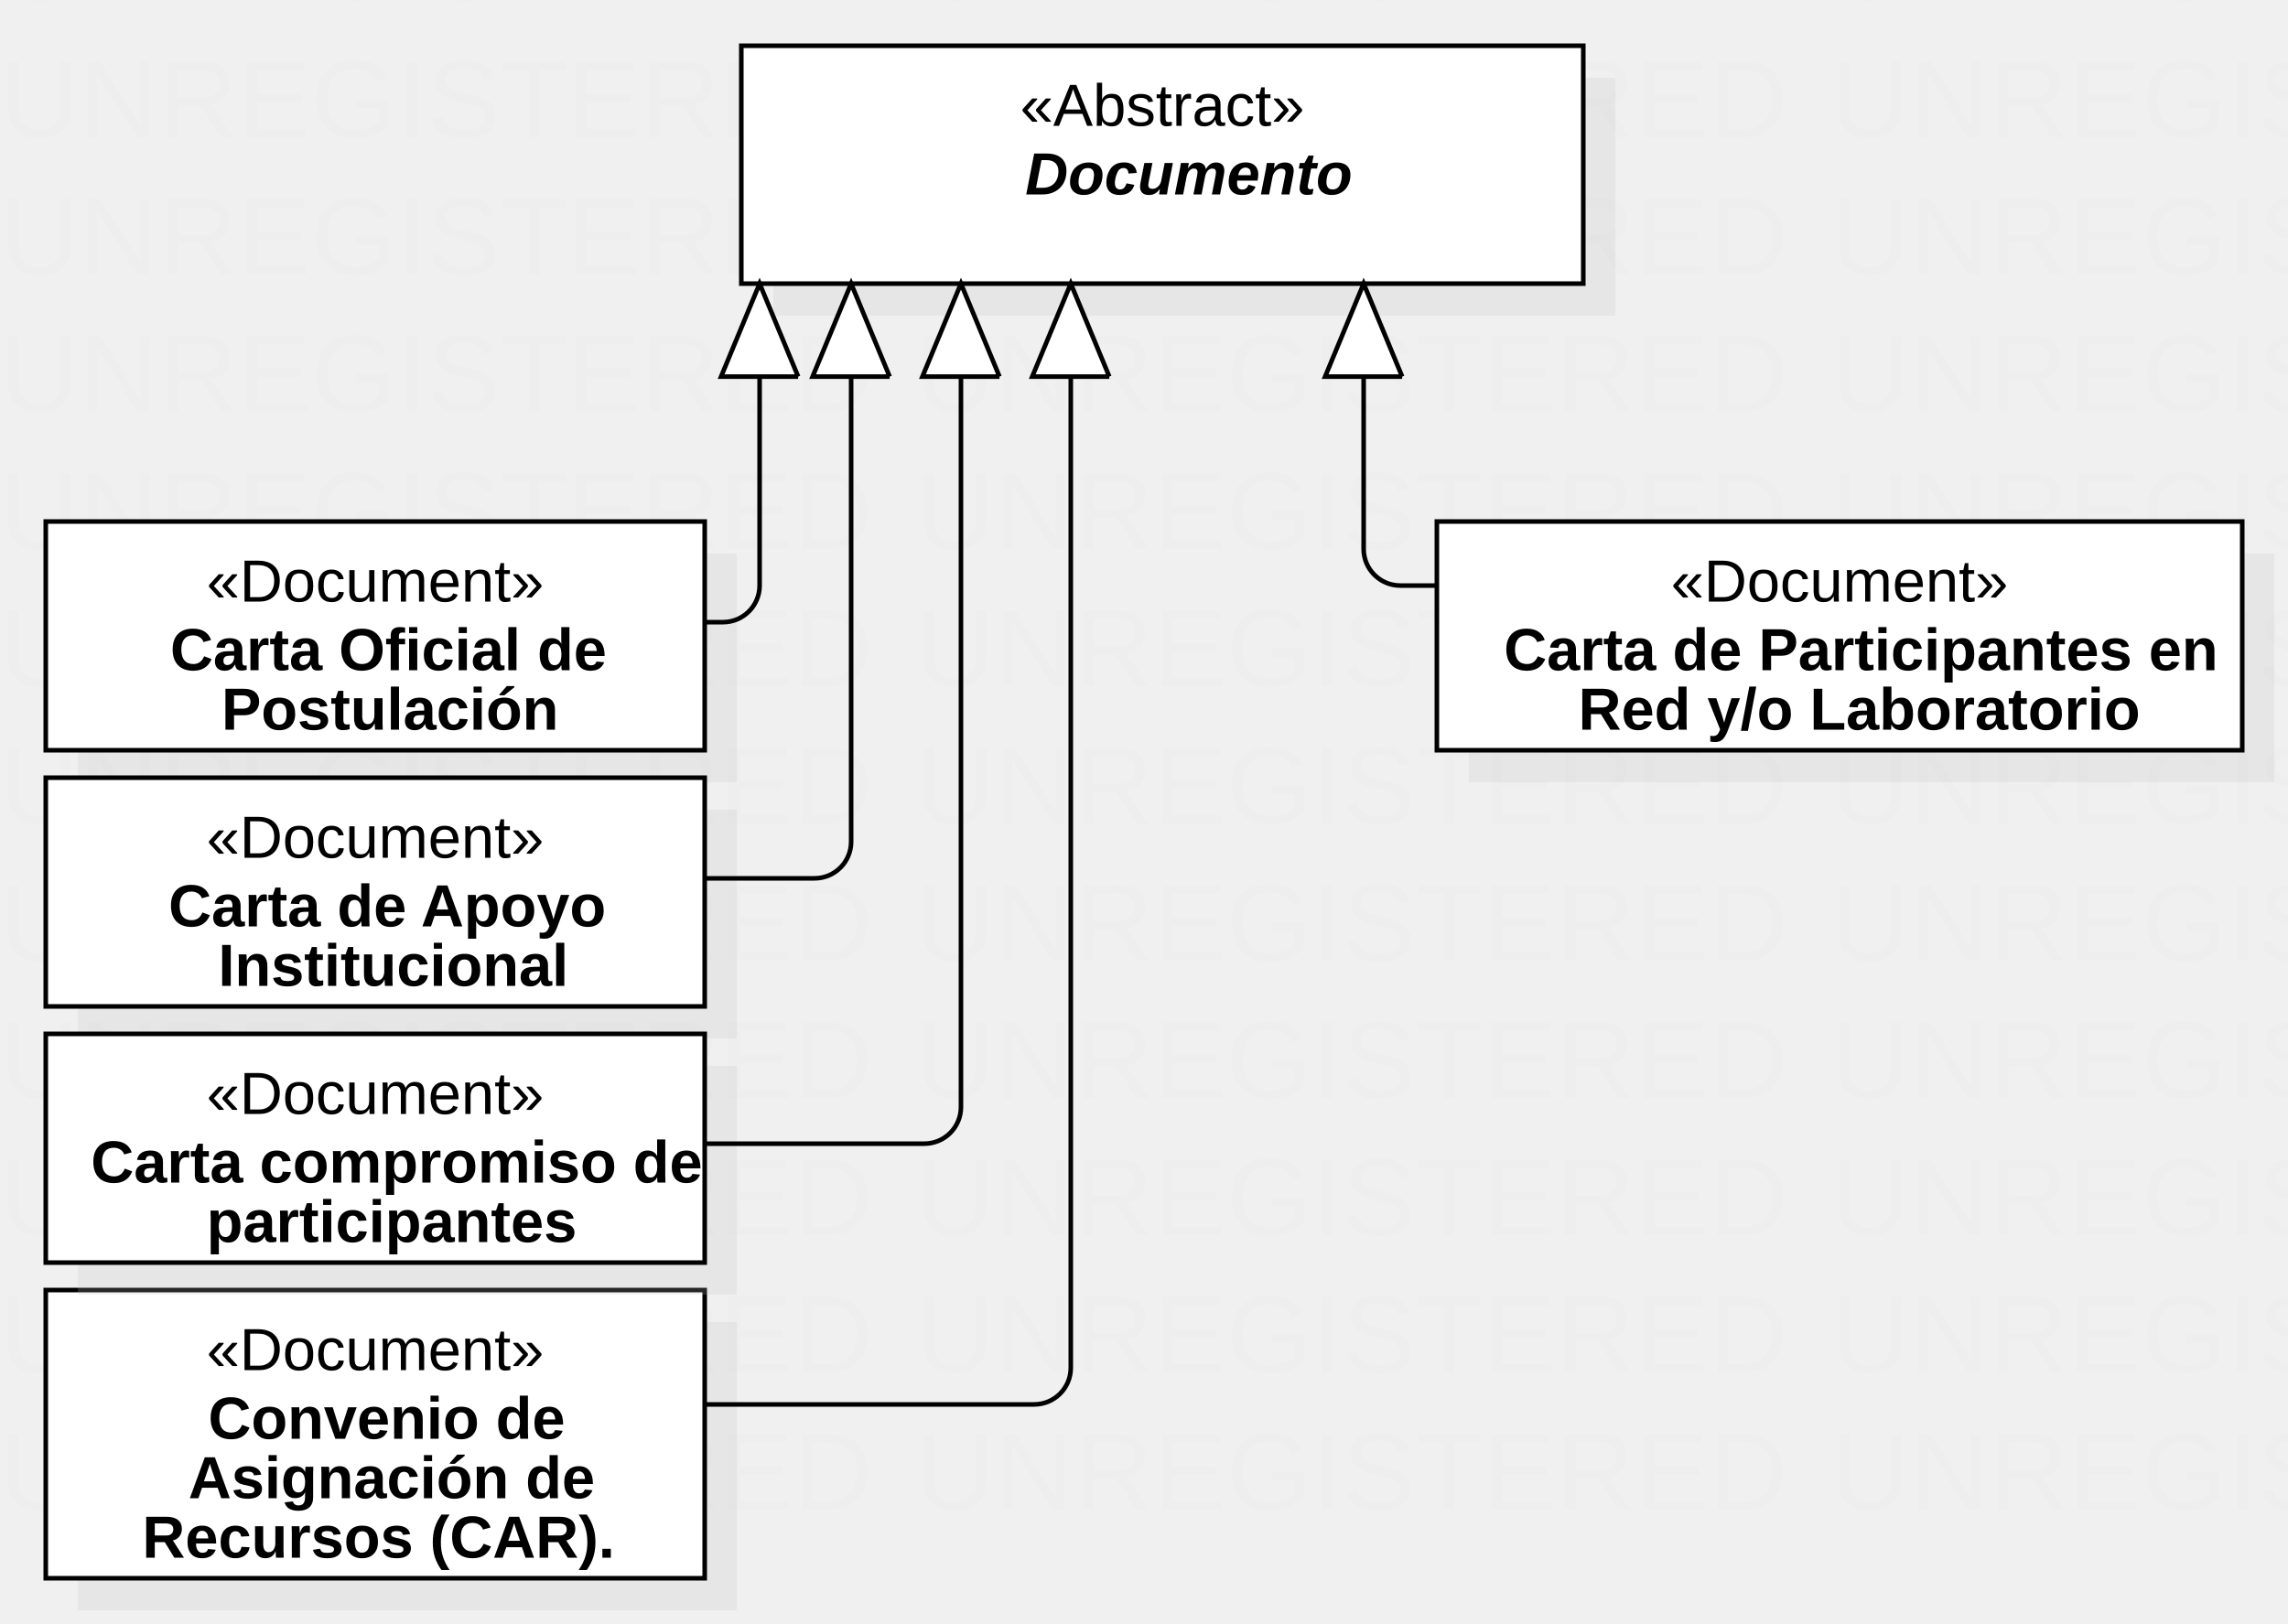
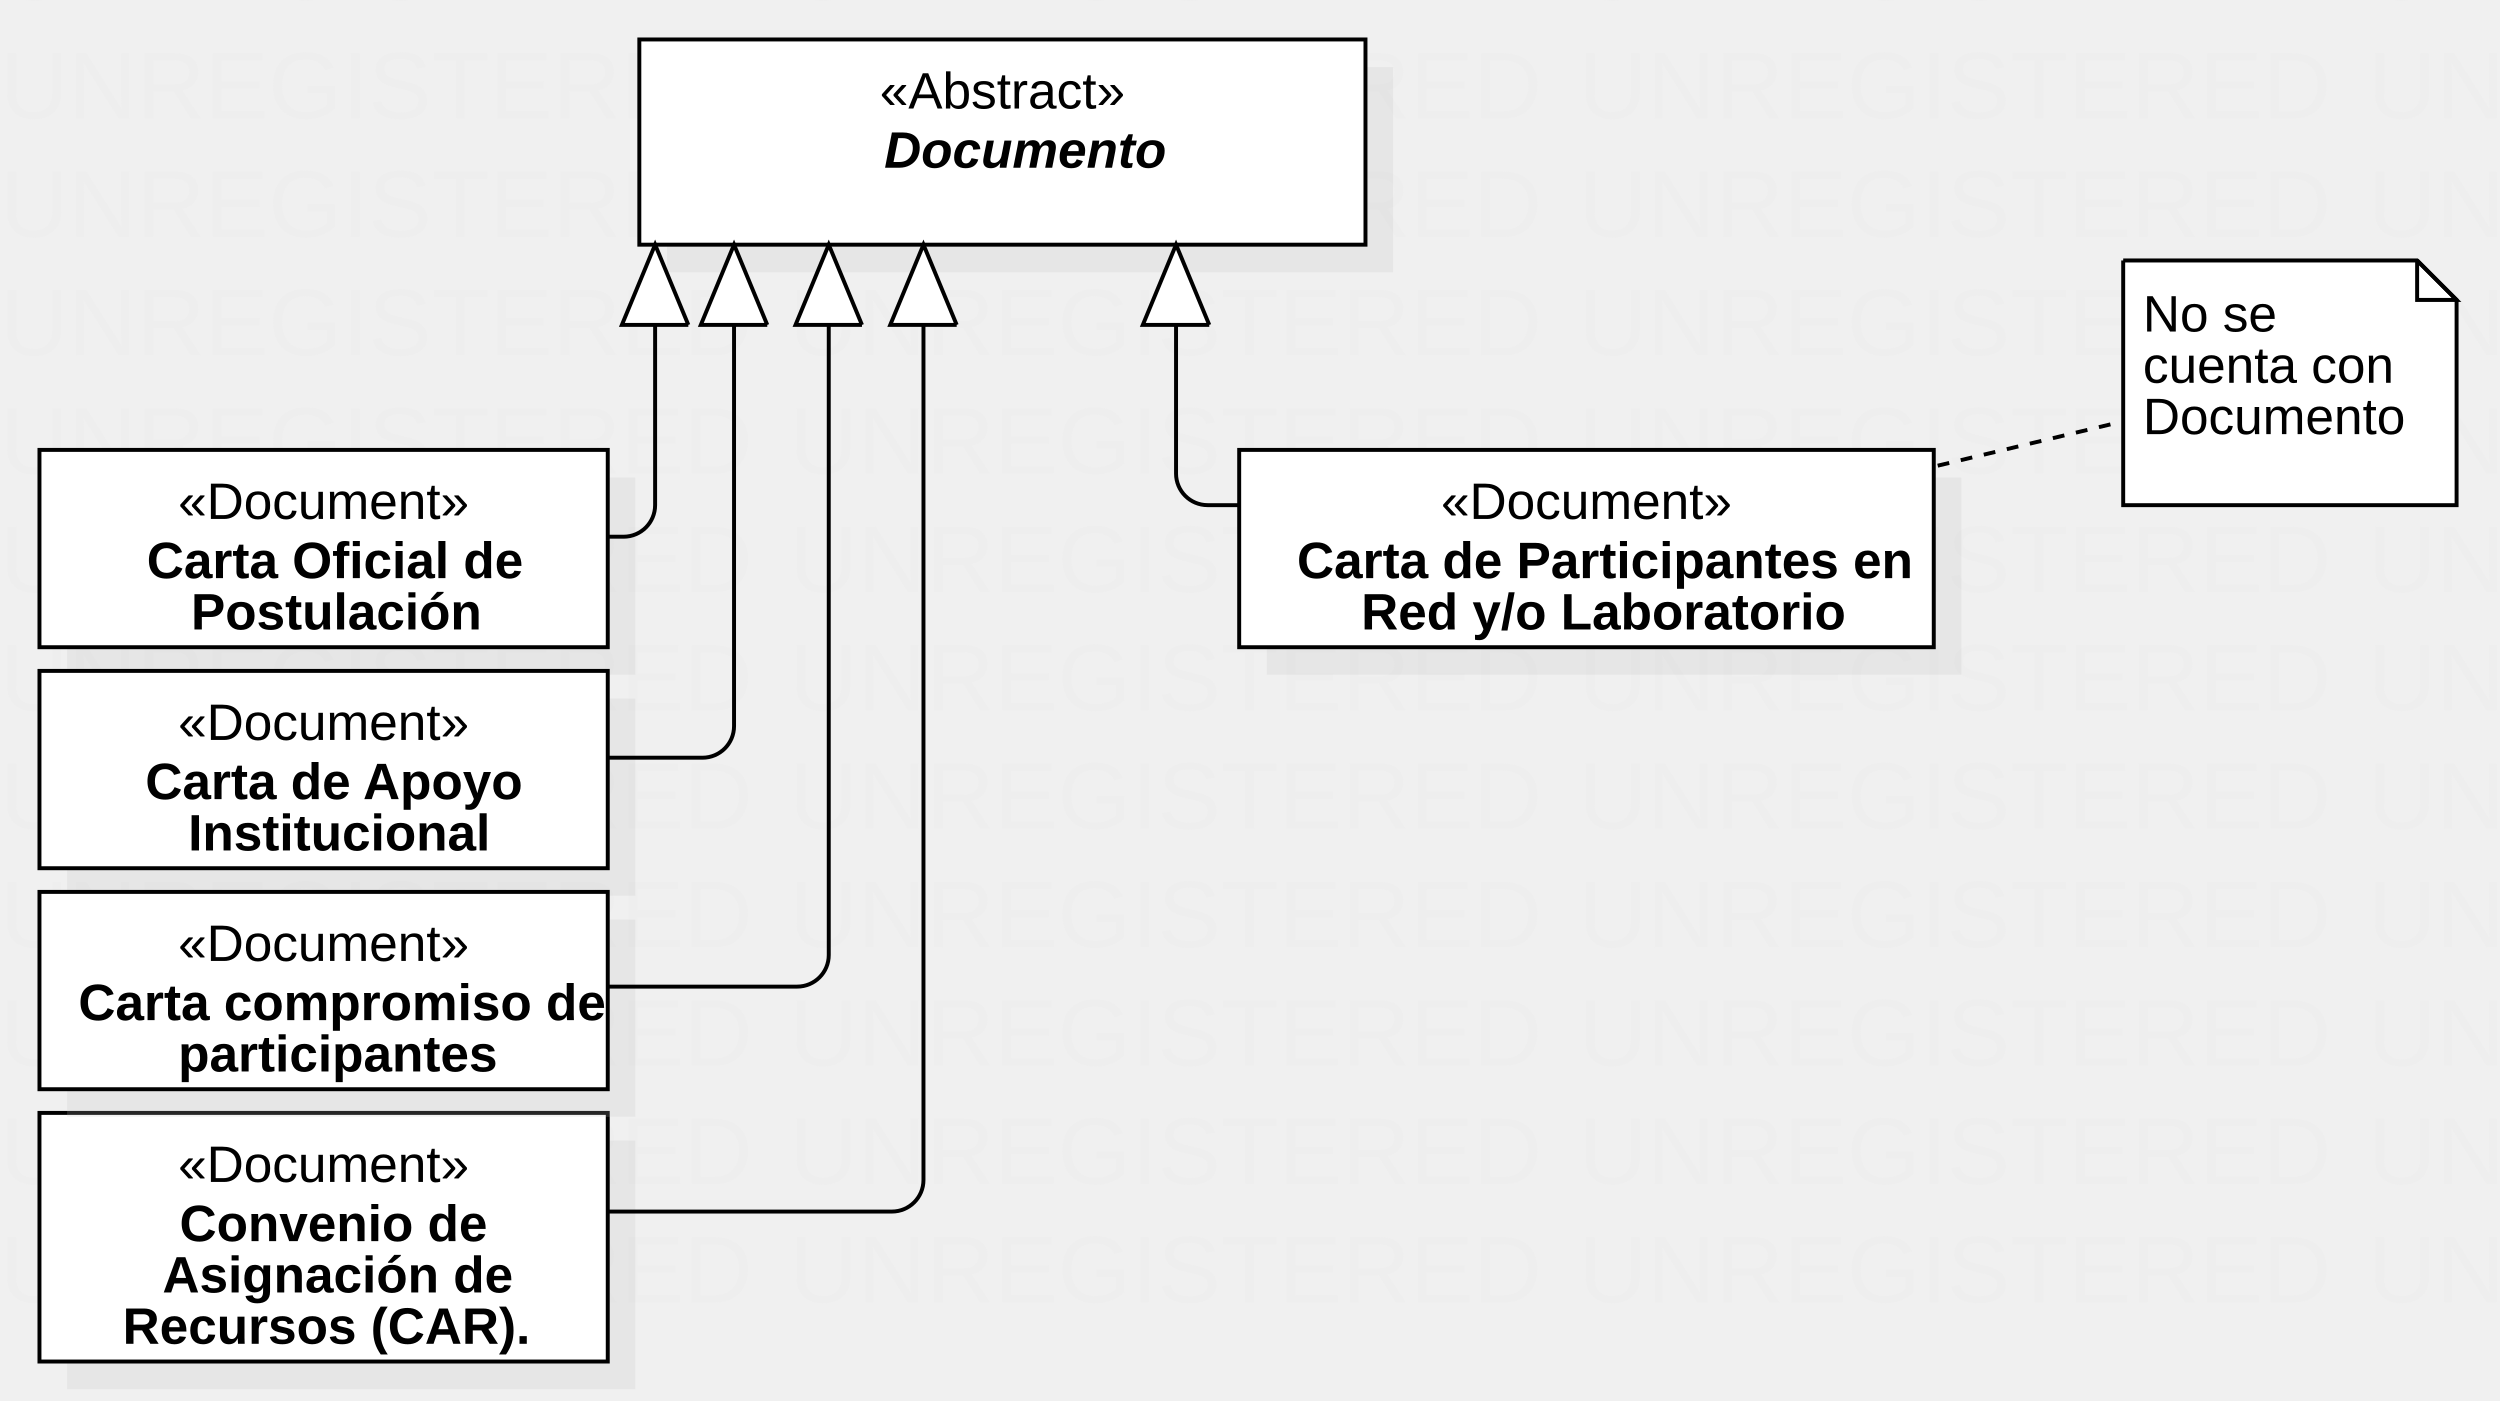
- <svg xmlns="http://www.w3.org/2000/svg" version="1.1" width="500" height="355">
+ <svg xmlns="http://www.w3.org/2000/svg" version="1.1" width="633.479" height="355">
  <defs />
  <g>
    <text fill="#eeeeee" stroke="none" font-family="Arial" font-size="24px" font-style="normal" font-weight="normal" text-decoration="none" x="0" y="0">UNREGISTERED</text>
    <text fill="#eeeeee" stroke="none" font-family="Arial" font-size="24px" font-style="normal" font-weight="normal" text-decoration="none" x="0" y="30">UNREGISTERED</text>
    <text fill="#eeeeee" stroke="none" font-family="Arial" font-size="24px" font-style="normal" font-weight="normal" text-decoration="none" x="0" y="60">UNREGISTERED</text>
    <text fill="#eeeeee" stroke="none" font-family="Arial" font-size="24px" font-style="normal" font-weight="normal" text-decoration="none" x="0" y="90">UNREGISTERED</text>
    <text fill="#eeeeee" stroke="none" font-family="Arial" font-size="24px" font-style="normal" font-weight="normal" text-decoration="none" x="0" y="120">UNREGISTERED</text>
    <text fill="#eeeeee" stroke="none" font-family="Arial" font-size="24px" font-style="normal" font-weight="normal" text-decoration="none" x="0" y="150">UNREGISTERED</text>
    <text fill="#eeeeee" stroke="none" font-family="Arial" font-size="24px" font-style="normal" font-weight="normal" text-decoration="none" x="0" y="180">UNREGISTERED</text>
    <text fill="#eeeeee" stroke="none" font-family="Arial" font-size="24px" font-style="normal" font-weight="normal" text-decoration="none" x="0" y="210">UNREGISTERED</text>
    <text fill="#eeeeee" stroke="none" font-family="Arial" font-size="24px" font-style="normal" font-weight="normal" text-decoration="none" x="0" y="240">UNREGISTERED</text>
    <text fill="#eeeeee" stroke="none" font-family="Arial" font-size="24px" font-style="normal" font-weight="normal" text-decoration="none" x="0" y="270">UNREGISTERED</text>
    <text fill="#eeeeee" stroke="none" font-family="Arial" font-size="24px" font-style="normal" font-weight="normal" text-decoration="none" x="0" y="300">UNREGISTERED</text>
    <text fill="#eeeeee" stroke="none" font-family="Arial" font-size="24px" font-style="normal" font-weight="normal" text-decoration="none" x="0" y="330">UNREGISTERED</text>
    <text fill="#eeeeee" stroke="none" font-family="Arial" font-size="24px" font-style="normal" font-weight="normal" text-decoration="none" x="200" y="0">UNREGISTERED</text>
    <text fill="#eeeeee" stroke="none" font-family="Arial" font-size="24px" font-style="normal" font-weight="normal" text-decoration="none" x="200" y="30">UNREGISTERED</text>
    <text fill="#eeeeee" stroke="none" font-family="Arial" font-size="24px" font-style="normal" font-weight="normal" text-decoration="none" x="200" y="60">UNREGISTERED</text>
    <text fill="#eeeeee" stroke="none" font-family="Arial" font-size="24px" font-style="normal" font-weight="normal" text-decoration="none" x="200" y="90">UNREGISTERED</text>
    <text fill="#eeeeee" stroke="none" font-family="Arial" font-size="24px" font-style="normal" font-weight="normal" text-decoration="none" x="200" y="120">UNREGISTERED</text>
    <text fill="#eeeeee" stroke="none" font-family="Arial" font-size="24px" font-style="normal" font-weight="normal" text-decoration="none" x="200" y="150">UNREGISTERED</text>
    <text fill="#eeeeee" stroke="none" font-family="Arial" font-size="24px" font-style="normal" font-weight="normal" text-decoration="none" x="200" y="180">UNREGISTERED</text>
    <text fill="#eeeeee" stroke="none" font-family="Arial" font-size="24px" font-style="normal" font-weight="normal" text-decoration="none" x="200" y="210">UNREGISTERED</text>
    <text fill="#eeeeee" stroke="none" font-family="Arial" font-size="24px" font-style="normal" font-weight="normal" text-decoration="none" x="200" y="240">UNREGISTERED</text>
    <text fill="#eeeeee" stroke="none" font-family="Arial" font-size="24px" font-style="normal" font-weight="normal" text-decoration="none" x="200" y="270">UNREGISTERED</text>
    <text fill="#eeeeee" stroke="none" font-family="Arial" font-size="24px" font-style="normal" font-weight="normal" text-decoration="none" x="200" y="300">UNREGISTERED</text>
    <text fill="#eeeeee" stroke="none" font-family="Arial" font-size="24px" font-style="normal" font-weight="normal" text-decoration="none" x="200" y="330">UNREGISTERED</text>
    <text fill="#eeeeee" stroke="none" font-family="Arial" font-size="24px" font-style="normal" font-weight="normal" text-decoration="none" x="400" y="0">UNREGISTERED</text>
    <text fill="#eeeeee" stroke="none" font-family="Arial" font-size="24px" font-style="normal" font-weight="normal" text-decoration="none" x="400" y="30">UNREGISTERED</text>
    <text fill="#eeeeee" stroke="none" font-family="Arial" font-size="24px" font-style="normal" font-weight="normal" text-decoration="none" x="400" y="60">UNREGISTERED</text>
    <text fill="#eeeeee" stroke="none" font-family="Arial" font-size="24px" font-style="normal" font-weight="normal" text-decoration="none" x="400" y="90">UNREGISTERED</text>
    <text fill="#eeeeee" stroke="none" font-family="Arial" font-size="24px" font-style="normal" font-weight="normal" text-decoration="none" x="400" y="120">UNREGISTERED</text>
    <text fill="#eeeeee" stroke="none" font-family="Arial" font-size="24px" font-style="normal" font-weight="normal" text-decoration="none" x="400" y="150">UNREGISTERED</text>
    <text fill="#eeeeee" stroke="none" font-family="Arial" font-size="24px" font-style="normal" font-weight="normal" text-decoration="none" x="400" y="180">UNREGISTERED</text>
    <text fill="#eeeeee" stroke="none" font-family="Arial" font-size="24px" font-style="normal" font-weight="normal" text-decoration="none" x="400" y="210">UNREGISTERED</text>
    <text fill="#eeeeee" stroke="none" font-family="Arial" font-size="24px" font-style="normal" font-weight="normal" text-decoration="none" x="400" y="240">UNREGISTERED</text>
    <text fill="#eeeeee" stroke="none" font-family="Arial" font-size="24px" font-style="normal" font-weight="normal" text-decoration="none" x="400" y="270">UNREGISTERED</text>
    <text fill="#eeeeee" stroke="none" font-family="Arial" font-size="24px" font-style="normal" font-weight="normal" text-decoration="none" x="400" y="300">UNREGISTERED</text>
    <text fill="#eeeeee" stroke="none" font-family="Arial" font-size="24px" font-style="normal" font-weight="normal" text-decoration="none" x="400" y="330">UNREGISTERED</text>
+     <text fill="#eeeeee" stroke="none" font-family="Arial" font-size="24px" font-style="normal" font-weight="normal" text-decoration="none" x="600" y="0">UNREGISTERED</text>
+     <text fill="#eeeeee" stroke="none" font-family="Arial" font-size="24px" font-style="normal" font-weight="normal" text-decoration="none" x="600" y="30">UNREGISTERED</text>
+     <text fill="#eeeeee" stroke="none" font-family="Arial" font-size="24px" font-style="normal" font-weight="normal" text-decoration="none" x="600" y="60">UNREGISTERED</text>
+     <text fill="#eeeeee" stroke="none" font-family="Arial" font-size="24px" font-style="normal" font-weight="normal" text-decoration="none" x="600" y="90">UNREGISTERED</text>
+     <text fill="#eeeeee" stroke="none" font-family="Arial" font-size="24px" font-style="normal" font-weight="normal" text-decoration="none" x="600" y="120">UNREGISTERED</text>
+     <text fill="#eeeeee" stroke="none" font-family="Arial" font-size="24px" font-style="normal" font-weight="normal" text-decoration="none" x="600" y="150">UNREGISTERED</text>
+     <text fill="#eeeeee" stroke="none" font-family="Arial" font-size="24px" font-style="normal" font-weight="normal" text-decoration="none" x="600" y="180">UNREGISTERED</text>
+     <text fill="#eeeeee" stroke="none" font-family="Arial" font-size="24px" font-style="normal" font-weight="normal" text-decoration="none" x="600" y="210">UNREGISTERED</text>
+     <text fill="#eeeeee" stroke="none" font-family="Arial" font-size="24px" font-style="normal" font-weight="normal" text-decoration="none" x="600" y="240">UNREGISTERED</text>
+     <text fill="#eeeeee" stroke="none" font-family="Arial" font-size="24px" font-style="normal" font-weight="normal" text-decoration="none" x="600" y="270">UNREGISTERED</text>
+     <text fill="#eeeeee" stroke="none" font-family="Arial" font-size="24px" font-style="normal" font-weight="normal" text-decoration="none" x="600" y="300">UNREGISTERED</text>
+     <text fill="#eeeeee" stroke="none" font-family="Arial" font-size="24px" font-style="normal" font-weight="normal" text-decoration="none" x="600" y="330">UNREGISTERED</text>
    <g transform="translate(-46,-86) scale(1,1)">
      <rect fill="#C0C0C0" stroke="none" x="215" y="103" width="184" height="52" opacity="0.2" />
    </g>
    <g transform="translate(-46,-86) scale(1,1)">
      <rect fill="#ffffff" stroke="none" x="208" y="96" width="184" height="52" />
    </g>
    <g transform="translate(-46,-86) scale(1,1)">
      <path fill="none" stroke="#000000" d="M 208 96 L 392 96 L 392 148 L 208 148 L 208 96 Z Z" stroke-miterlimit="10" />
    </g>
    <g transform="translate(-46,-86) scale(1,1)">
      <g>
        <path fill="none" stroke="none" />
        <text fill="#000000" stroke="none" font-family="Arial" font-size="13px" font-style="normal" font-weight="normal" text-decoration="none" x="268.928" y="113.5">«Abstract»</text>
      </g>
    </g>
    <g transform="translate(-46,-86) scale(1,1)">
      <g>
        <path fill="none" stroke="none" />
        <text fill="#000000" stroke="none" font-family="Arial" font-size="13px" font-style="italic" font-weight="bold" text-decoration="none" x="270.036" y="128.5">Documento</text>
      </g>
    </g>
    <g transform="translate(-46,-86) scale(1,1)">
      <rect fill="#C0C0C0" stroke="none" x="367" y="207" width="176" height="50" opacity="0.2" />
    </g>
    <g transform="translate(-46,-86) scale(1,1)">
      <rect fill="#ffffff" stroke="none" x="360" y="200" width="176" height="50" />
    </g>
    <g transform="translate(-46,-86) scale(1,1)">
      <path fill="none" stroke="#000000" d="M 360 200 L 536 200 L 536 250 L 360 250 L 360 200 Z Z" stroke-miterlimit="10" />
    </g>
    <g transform="translate(-46,-86) scale(1,1)">
      <g>
        <path fill="none" stroke="none" />
        <text fill="#000000" stroke="none" font-family="Arial" font-size="13px" font-style="normal" font-weight="normal" text-decoration="none" x="411.146" y="217.5">«Document»</text>
      </g>
    </g>
    <g transform="translate(-46,-86) scale(1,1)">
      <g>
        <path fill="none" stroke="none" />
        <text fill="#000000" stroke="none" font-family="Arial" font-size="13px" font-style="normal" font-weight="bold" text-decoration="none" x="374.653" y="232.5">Carta de Participantes en</text>
        <text fill="#000000" stroke="none" font-family="Arial" font-size="13px" font-style="normal" font-weight="bold" text-decoration="none" x="390.909" y="245.5">Red y/o Laboratorio</text>
      </g>
    </g>
    <g transform="translate(-46,-86) scale(1,1)">
      <path fill="none" stroke="#000000" d="M 360 214 L 352 214 M 352 214 A 8 8 0 0 1 344 206 L 344 148" stroke-miterlimit="10" />
    </g>
    <g transform="translate(-46,-86) scale(1,1)">
      <path fill="#FFFFFF" stroke="none" d="M 352.419 168.325 L 344 148 L 335.581 168.325" />
    </g>
    <g transform="translate(-46,-86) scale(1,1)">
      <path fill="none" stroke="#000000" d="M 352.419 168.325 L 344 148 L 335.581 168.325 L 352.419 168.325" stroke-miterlimit="10" />
    </g>
    <g transform="translate(-46,-86) scale(1,1)">
      <rect fill="#C0C0C0" stroke="none" x="63" y="207" width="144" height="50" opacity="0.2" />
    </g>
    <g transform="translate(-46,-86) scale(1,1)">
      <rect fill="#ffffff" stroke="none" x="56" y="200" width="144" height="50" />
    </g>
    <g transform="translate(-46,-86) scale(1,1)">
      <path fill="none" stroke="#000000" d="M 56 200 L 200 200 L 200 250 L 56 250 L 56 200 Z Z" stroke-miterlimit="10" />
    </g>
    <g transform="translate(-46,-86) scale(1,1)">
      <g>
        <path fill="none" stroke="none" />
        <text fill="#000000" stroke="none" font-family="Arial" font-size="13px" font-style="normal" font-weight="normal" text-decoration="none" x="91.146" y="217.5">«Document»</text>
      </g>
    </g>
    <g transform="translate(-46,-86) scale(1,1)">
      <g>
        <path fill="none" stroke="none" />
        <text fill="#000000" stroke="none" font-family="Arial" font-size="13px" font-style="normal" font-weight="bold" text-decoration="none" x="83.205" y="232.5">Carta Oficial de</text>
        <text fill="#000000" stroke="none" font-family="Arial" font-size="13px" font-style="normal" font-weight="bold" text-decoration="none" x="94.396" y="245.5">Postulación</text>
      </g>
    </g>
    <g transform="translate(-46,-86) scale(1,1)">
      <rect fill="#C0C0C0" stroke="none" x="63" y="263" width="144" height="50" opacity="0.2" />
    </g>
    <g transform="translate(-46,-86) scale(1,1)">
      <rect fill="#ffffff" stroke="none" x="56" y="256" width="144" height="50" />
    </g>
    <g transform="translate(-46,-86) scale(1,1)">
      <path fill="none" stroke="#000000" d="M 56 256 L 200 256 L 200 306 L 56 306 L 56 256 Z Z" stroke-miterlimit="10" />
    </g>
    <g transform="translate(-46,-86) scale(1,1)">
      <g>
        <path fill="none" stroke="none" />
        <text fill="#000000" stroke="none" font-family="Arial" font-size="13px" font-style="normal" font-weight="normal" text-decoration="none" x="91.146" y="273.5">«Document»</text>
      </g>
    </g>
    <g transform="translate(-46,-86) scale(1,1)">
      <g>
        <path fill="none" stroke="none" />
        <text fill="#000000" stroke="none" font-family="Arial" font-size="13px" font-style="normal" font-weight="bold" text-decoration="none" x="82.833" y="288.5">Carta de Apoyo</text>
        <text fill="#000000" stroke="none" font-family="Arial" font-size="13px" font-style="normal" font-weight="bold" text-decoration="none" x="93.675" y="301.5">Institucional</text>
      </g>
    </g>
    <g transform="translate(-46,-86) scale(1,1)">
      <path fill="none" stroke="#000000" d="M 200 222 L 204 222 M 204 222 A 8 8 0 0 0 212 214 L 212 148" stroke-miterlimit="10" />
    </g>
    <g transform="translate(-46,-86) scale(1,1)">
      <path fill="#FFFFFF" stroke="none" d="M 220.419 168.325 L 212 148 L 203.581 168.325" />
    </g>
    <g transform="translate(-46,-86) scale(1,1)">
      <path fill="none" stroke="#000000" d="M 220.419 168.325 L 212 148 L 203.581 168.325 L 220.419 168.325" stroke-miterlimit="10" />
    </g>
    <g transform="translate(-46,-86) scale(1,1)">
      <path fill="none" stroke="#000000" d="M 200 278 L 224 278 M 224 278 A 8 8 0 0 0 232 270 L 232 148" stroke-miterlimit="10" />
    </g>
    <g transform="translate(-46,-86) scale(1,1)">
      <path fill="#FFFFFF" stroke="none" d="M 240.419 168.325 L 232 148 L 223.581 168.325" />
    </g>
    <g transform="translate(-46,-86) scale(1,1)">
      <path fill="none" stroke="#000000" d="M 240.419 168.325 L 232 148 L 223.581 168.325 L 240.419 168.325" stroke-miterlimit="10" />
    </g>
    <g transform="translate(-46,-86) scale(1,1)">
      <rect fill="#C0C0C0" stroke="none" x="63" y="375" width="144" height="63" opacity="0.2" />
    </g>
    <g transform="translate(-46,-86) scale(1,1)">
      <rect fill="#ffffff" stroke="none" x="56" y="368" width="144" height="63" />
    </g>
    <g transform="translate(-46,-86) scale(1,1)">
      <path fill="none" stroke="#000000" d="M 56 368 L 200 368 L 200 431 L 56 431 L 56 368 Z Z" stroke-miterlimit="10" />
    </g>
    <g transform="translate(-46,-86) scale(1,1)">
      <g>
        <path fill="none" stroke="none" />
        <text fill="#000000" stroke="none" font-family="Arial" font-size="13px" font-style="normal" font-weight="normal" text-decoration="none" x="91.146" y="385.5">«Document»</text>
      </g>
    </g>
    <g transform="translate(-46,-86) scale(1,1)">
      <g>
        <path fill="none" stroke="none" />
        <text fill="#000000" stroke="none" font-family="Arial" font-size="13px" font-style="normal" font-weight="bold" text-decoration="none" x="91.501" y="400.5">Convenio de</text>
        <text fill="#000000" stroke="none" font-family="Arial" font-size="13px" font-style="normal" font-weight="bold" text-decoration="none" x="87.166" y="413.5">Asignación de</text>
        <text fill="#000000" stroke="none" font-family="Arial" font-size="13px" font-style="normal" font-weight="bold" text-decoration="none" x="77.076" y="426.5">Recursos (CAR). </text>
      </g>
    </g>
    <g transform="translate(-46,-86) scale(1,1)">
      <path fill="none" stroke="#000000" d="M 200 393 L 272 393 M 272 393 A 8 8 0 0 0 280 385 L 280 148" stroke-miterlimit="10" />
    </g>
    <g transform="translate(-46,-86) scale(1,1)">
      <path fill="#FFFFFF" stroke="none" d="M 288.419 168.325 L 280 148 L 271.581 168.325" />
    </g>
    <g transform="translate(-46,-86) scale(1,1)">
      <path fill="none" stroke="#000000" d="M 288.419 168.325 L 280 148 L 271.581 168.325 L 288.419 168.325" stroke-miterlimit="10" />
    </g>
    <g transform="translate(-46,-86) scale(1,1)">
      <rect fill="#C0C0C0" stroke="none" x="63" y="319" width="144" height="50" opacity="0.2" />
    </g>
    <g transform="translate(-46,-86) scale(1,1)">
      <rect fill="#ffffff" stroke="none" x="56" y="312" width="144" height="50" />
    </g>
    <g transform="translate(-46,-86) scale(1,1)">
      <path fill="none" stroke="#000000" d="M 56 312 L 200 312 L 200 362 L 56 362 L 56 312 Z Z" stroke-miterlimit="10" />
    </g>
    <g transform="translate(-46,-86) scale(1,1)">
      <g>
        <path fill="none" stroke="none" />
        <text fill="#000000" stroke="none" font-family="Arial" font-size="13px" font-style="normal" font-weight="normal" text-decoration="none" x="91.146" y="329.5">«Document»</text>
      </g>
    </g>
    <g transform="translate(-46,-86) scale(1,1)">
      <g>
        <path fill="none" stroke="none" />
        <text fill="#000000" stroke="none" font-family="Arial" font-size="13px" font-style="normal" font-weight="bold" text-decoration="none" x="65.866" y="344.5">Carta compromiso de</text>
        <text fill="#000000" stroke="none" font-family="Arial" font-size="13px" font-style="normal" font-weight="bold" text-decoration="none" x="91.146" y="357.5">participantes</text>
      </g>
    </g>
    <g transform="translate(-46,-86) scale(1,1)">
      <path fill="none" stroke="#000000" d="M 200 336 L 248 336 M 248 336 A 8 8 0 0 0 256 328 L 256 148" stroke-miterlimit="10" />
    </g>
    <g transform="translate(-46,-86) scale(1,1)">
      <path fill="#FFFFFF" stroke="none" d="M 264.419 168.325 L 256 148 L 247.581 168.325" />
    </g>
    <g transform="translate(-46,-86) scale(1,1)">
      <path fill="none" stroke="#000000" d="M 264.419 168.325 L 256 148 L 247.581 168.325 L 264.419 168.325" stroke-miterlimit="10" />
    </g>
+     <g transform="translate(-46,-86) scale(1,1)">
+       <path fill="#ffffff" stroke="none" d="M 584 152 L 658.479 152 L 668.479 162 L 668.479 214 L 584 214 L 584 152" />
+     </g>
+     <g transform="translate(-46,-86) scale(1,1)">
+       <path fill="none" stroke="#000000" d="M 584 152 L 658.479 152 L 668.479 162 L 668.479 214 L 584 214 L 584 152 L 584 152" stroke-miterlimit="10" />
+     </g>
+     <g transform="translate(-46,-86) scale(1,1)">
+       <path fill="none" stroke="#000000" d="M 658.479 152 L 658.479 162 L 668.479 162 L 658.479 152" stroke-miterlimit="10" />
+     </g>
+     <g transform="translate(-46,-86) scale(1,1)">
+       <g>
+         <path fill="none" stroke="none" />
+         <text fill="#000000" stroke="none" font-family="Arial" font-size="13px" font-style="normal" font-weight="normal" text-decoration="none" x="589" y="170">No se</text>
+         <text fill="#000000" stroke="none" font-family="Arial" font-size="13px" font-style="normal" font-weight="normal" text-decoration="none" x="589" y="183">cuenta con</text>
+         <text fill="#000000" stroke="none" font-family="Arial" font-size="13px" font-style="normal" font-weight="normal" text-decoration="none" x="589" y="196">Documento</text>
+       </g>
+     </g>
+     <g transform="translate(-46,-86) scale(1,1)">
+       <path fill="none" stroke="#000000" d="M 537 204 L 583 193" stroke-miterlimit="10" stroke-dasharray="3" />
+     </g>
  </g>
</svg>
